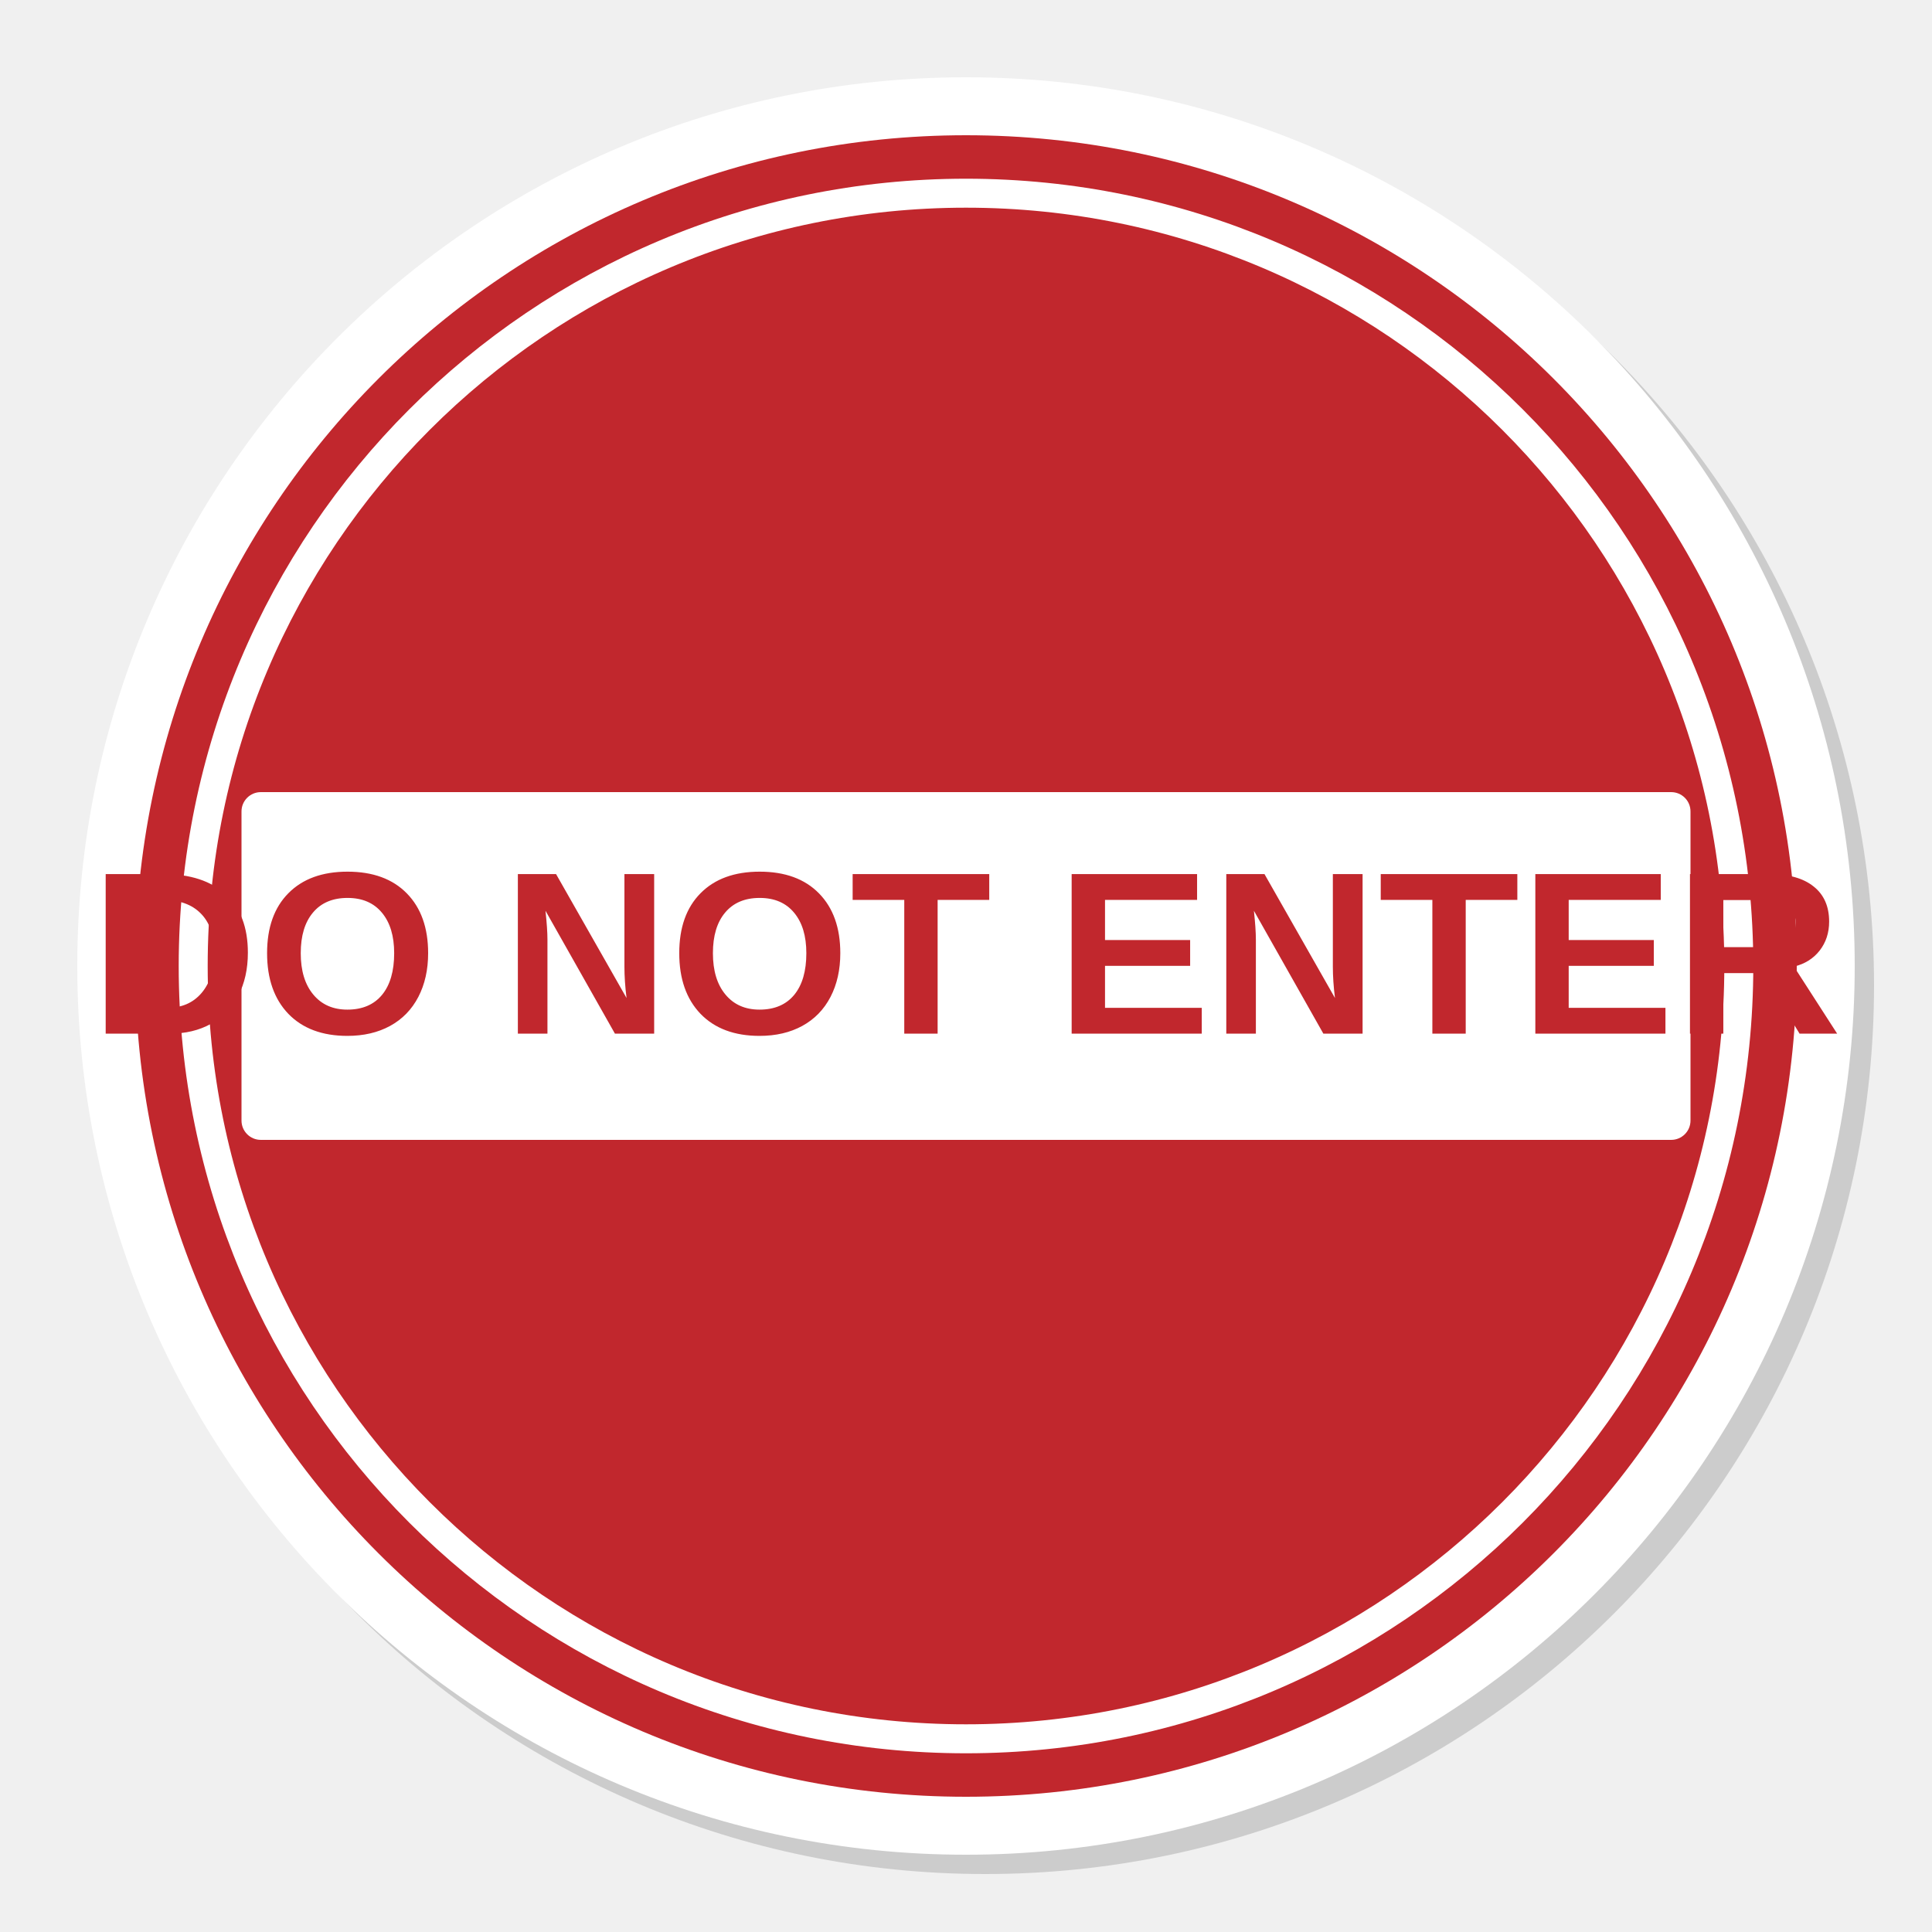
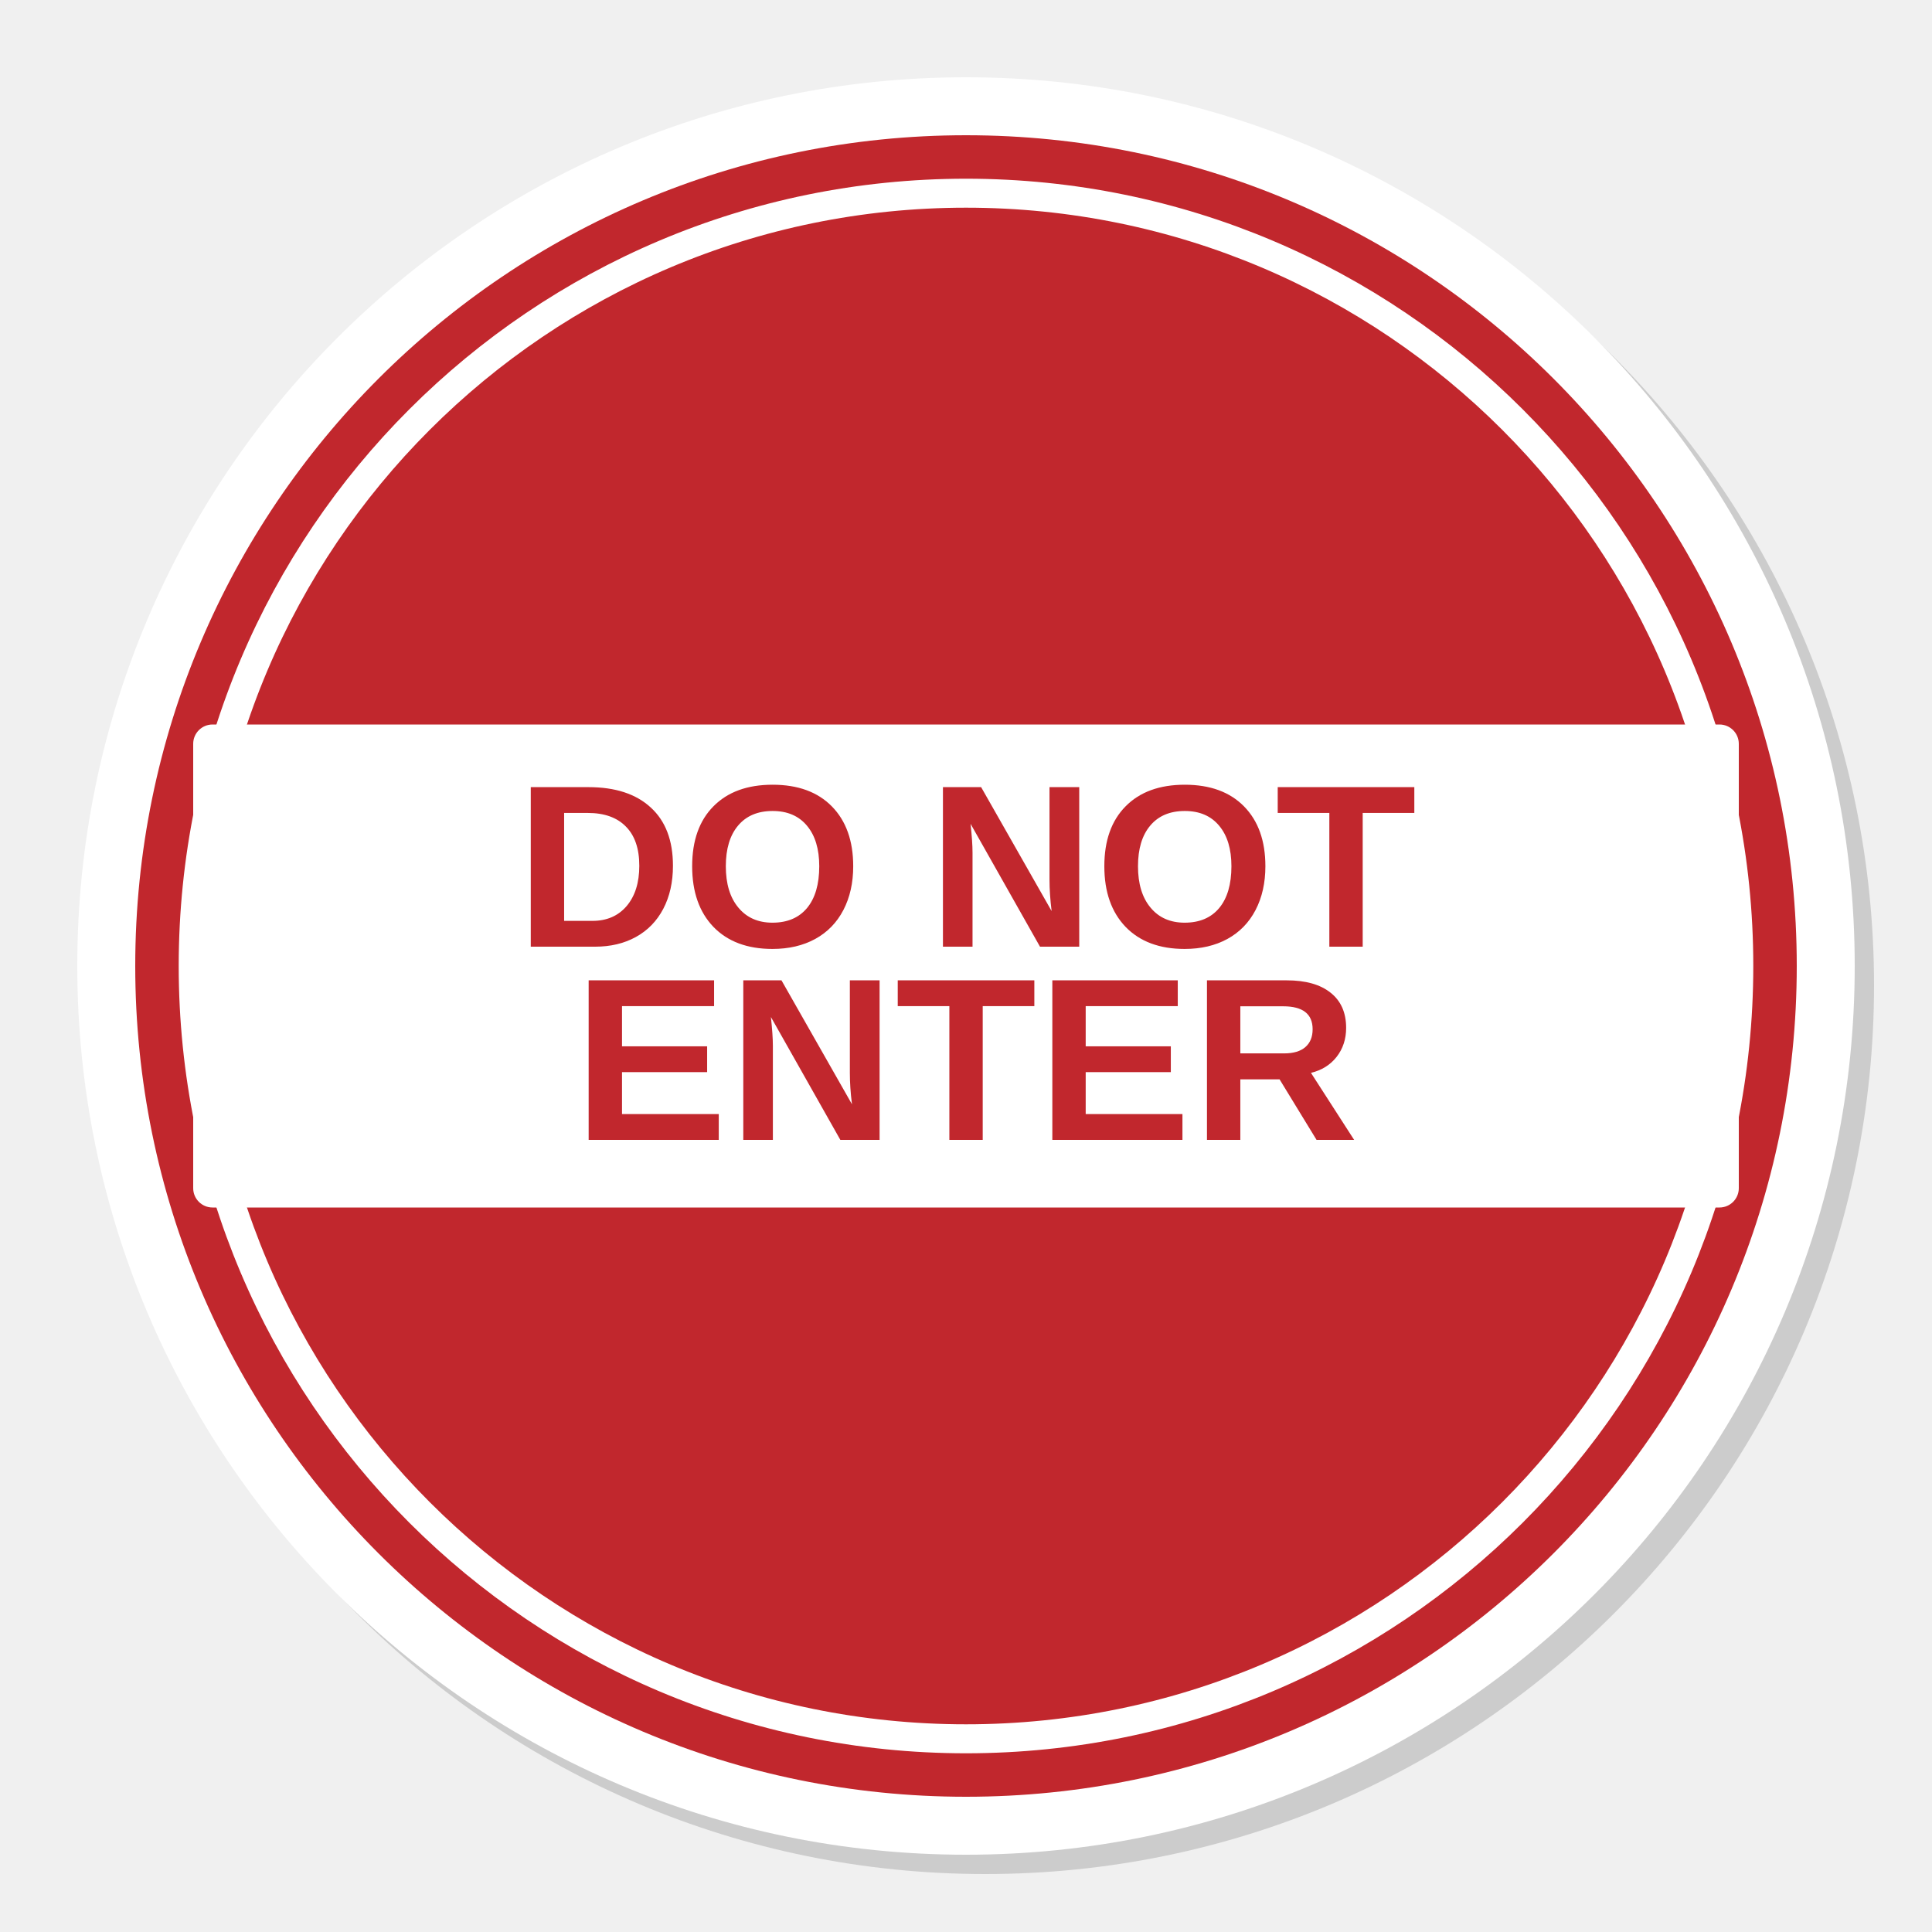
<svg xmlns="http://www.w3.org/2000/svg" viewBox="0 0 200 200" width="200" height="200" role="img" aria-label="MUTCD R5-1 DO NOT ENTER Sign">
  <circle cx="100" cy="100" r="92" fill="#000000" opacity="0.15" transform="translate(2,2)" />
  <circle cx="100" cy="100" r="92" fill="#FFFFFF" />
  <circle cx="100" cy="100" r="86" fill="#C1272D" />
  <circle cx="100" cy="100" r="80" fill="none" stroke="#FFFFFF" stroke-width="3" />
-   <rect x="25" y="82" width="150" height="36" rx="2" fill="#FFFFFF" />
-   <text x="100" y="107" font-family="Arial, Helvetica, sans-serif" font-size="24" font-weight="900" fill="#C1272D" text-anchor="middle" letter-spacing="0">DO NOT ENTER</text>
+   <rect x="20" y="75" width="160" height="50" rx="2" fill="#FFFFFF" />
+   <text x="100" y="98" font-family="Arial, Helvetica, sans-serif" font-size="24" font-weight="900" fill="#C1272D" text-anchor="middle">DO NOT</text>
+   <text x="100" y="118" font-family="Arial, Helvetica, sans-serif" font-size="24" font-weight="900" fill="#C1272D" text-anchor="middle">ENTER</text>
</svg>
